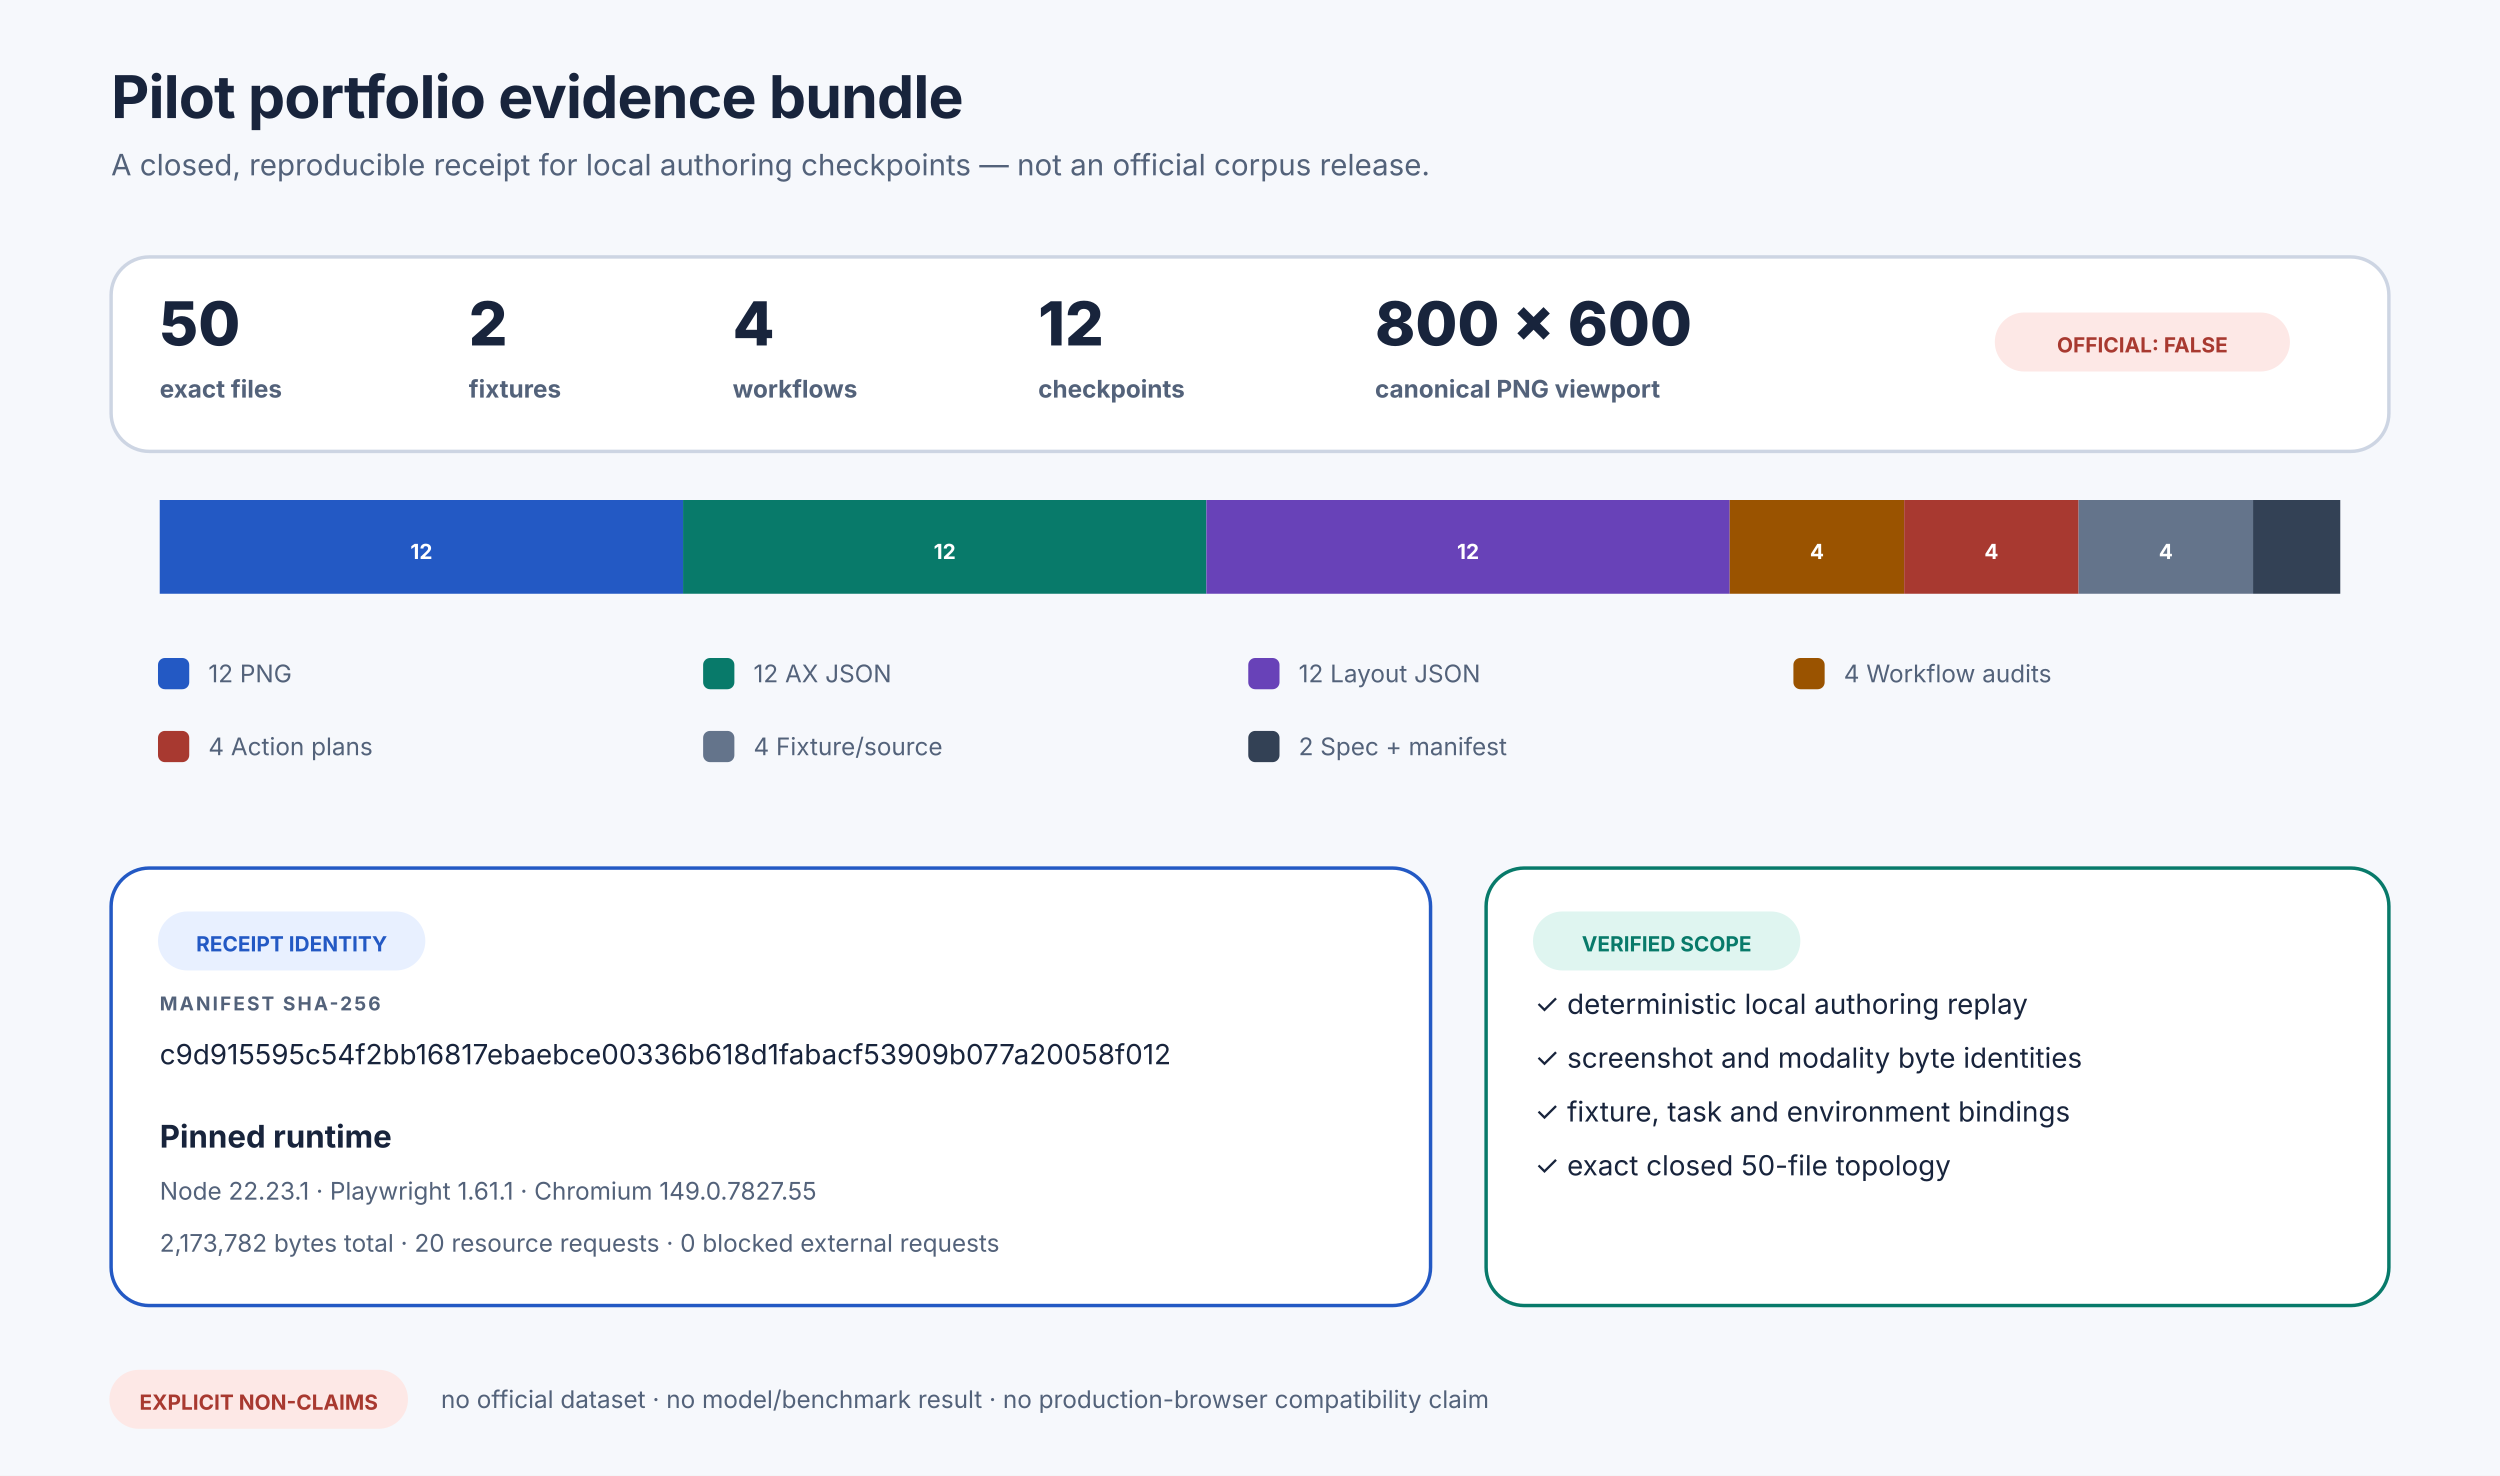
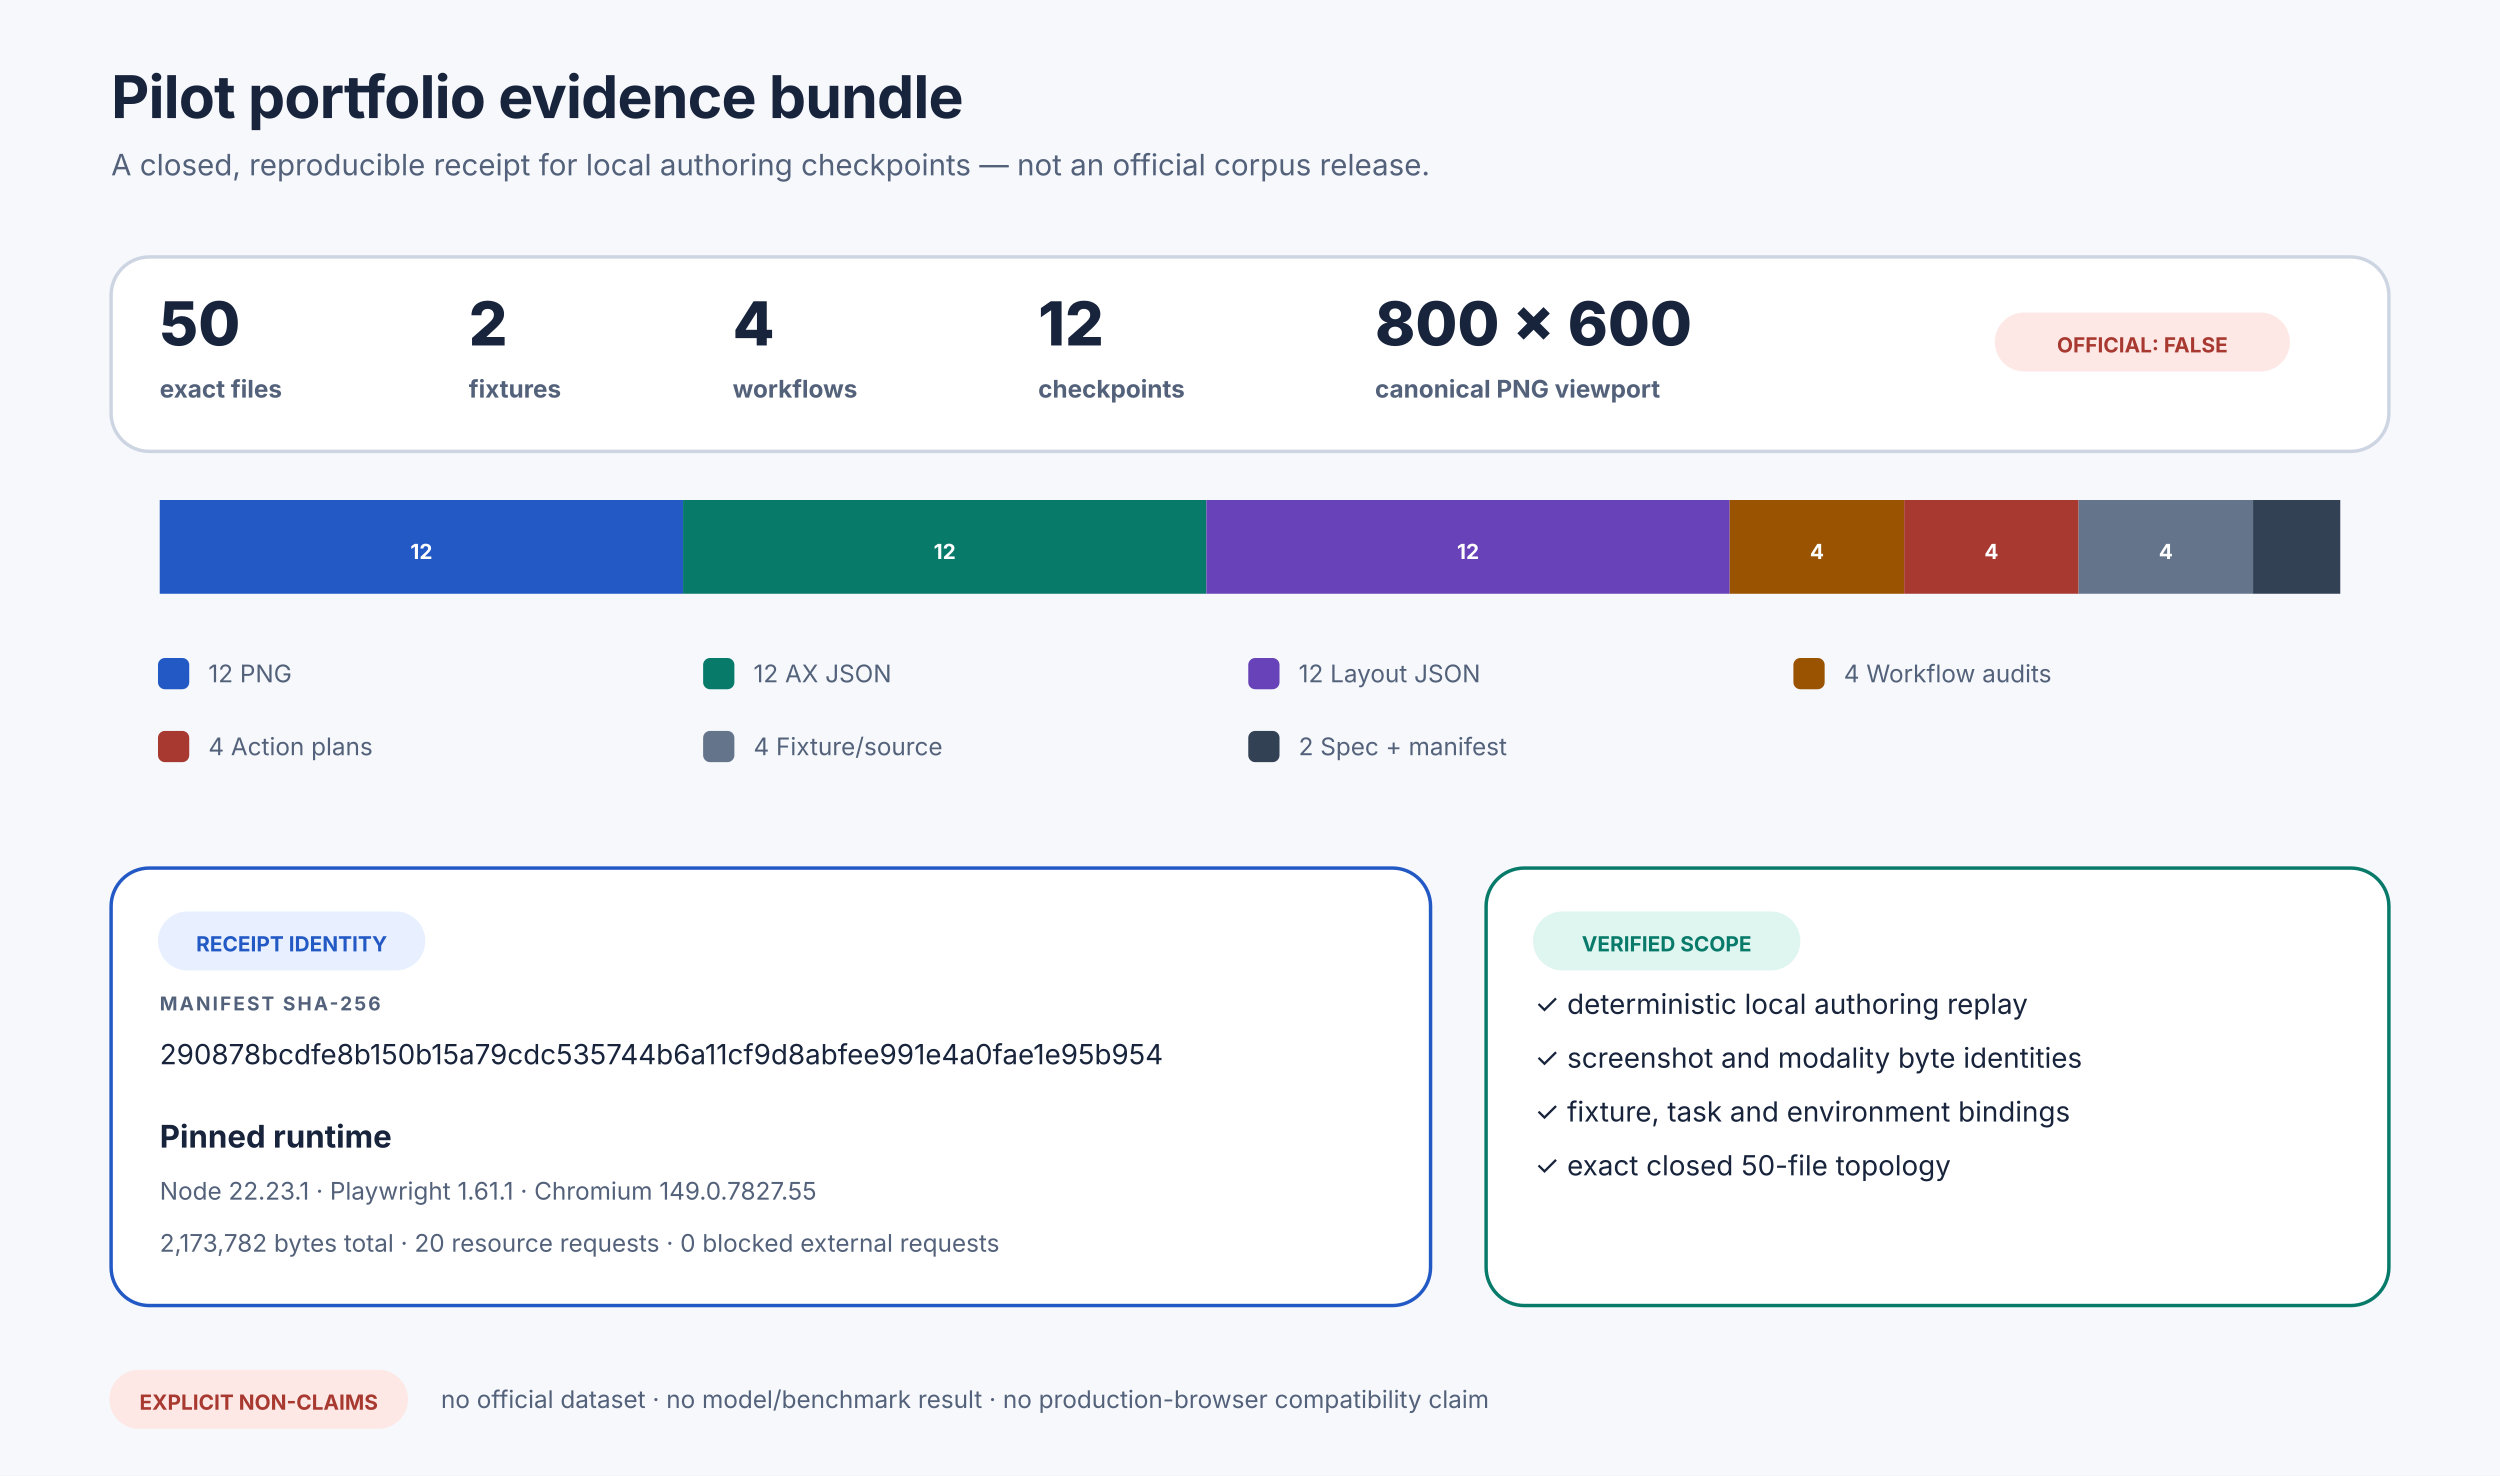
<svg xmlns="http://www.w3.org/2000/svg" viewBox="0 0 1440 850" width="1440" height="850" role="img" aria-labelledby="evidence-bundle-overview-title evidence-bundle-overview-desc">
  <style>
    text { font-family: Inter, "Segoe UI", Arial, sans-serif; fill: #18243C; }
    .title { font-size: 34px; font-weight: 750; letter-spacing: -0.5px; }
    .subtitle { font-size: 17px; fill: #53627A; }
    .section { font-size: 21px; font-weight: 720; }
    .node-title { font-size: 18px; font-weight: 720; }
    .body { font-size: 16px; }
    .small { font-size: 14px; fill: #53627A; }
    .tiny { font-size: 12px; fill: #53627A; }
    .eyebrow { font-size: 11px; font-weight: 750; fill: #53627A; letter-spacing: 1.2px; }
    .pill { font-size: 12px; font-weight: 750; }
    .metric { font-size: 35px; font-weight: 780; }
    .metric-label { font-size: 14px; font-weight: 650; fill: #53627A; }
    .axis { font-size: 12px; fill: #53627A; }
    .bar-value { font-size: 12px; font-weight: 720; }
    .inverse { fill: #FFFFFF; }
  </style>
  <rect width="1440" height="850" fill="#F6F8FC" />
  <text x="64" y="68" class="title">Pilot portfolio evidence bundle</text>
  <text x="64" y="101" class="subtitle">A closed, reproducible receipt for local authoring checkpoints — not an official corpus release.</text>
  <rect x="64" y="148" width="1312" height="112" rx="22" fill="#FFFFFF" stroke="#CDD5E3" stroke-width="2" />
  <text x="92" y="199" class="metric">50</text>
  <text x="92" y="229" class="metric-label">exact files</text>
  <text x="270" y="199" class="metric">2</text>
  <text x="270" y="229" class="metric-label">fixtures</text>
  <text x="422" y="199" class="metric">4</text>
  <text x="422" y="229" class="metric-label">workflows</text>
  <text x="598" y="199" class="metric">12</text>
  <text x="598" y="229" class="metric-label">checkpoints</text>
  <text x="792" y="199" class="metric">800 × 600</text>
  <text x="792" y="229" class="metric-label">canonical PNG viewport</text>
  <rect x="1150" y="181" width="168" height="32" rx="16" fill="#FDE8E6" stroke="#FDE8E6" stroke-width="2" />
  <text x="1234" y="203" class="pill" text-anchor="middle" style="fill:#A83930">OFFICIAL: FALSE</text>
  <rect x="92" y="288" width="301.44" height="54" fill="#2359C4" />
  <text x="242.72" y="322" class="pill inverse" text-anchor="middle">12</text>
  <rect x="393.44" y="288" width="301.44" height="54" fill="#087A6A" />
  <text x="544.16" y="322" class="pill inverse" text-anchor="middle">12</text>
  <rect x="694.88" y="288" width="301.44" height="54" fill="#6842B8" />
  <text x="845.6" y="322" class="pill inverse" text-anchor="middle">12</text>
  <rect x="996.32" y="288" width="100.48" height="54" fill="#9A5300" />
  <text x="1046.56" y="322" class="pill inverse" text-anchor="middle">4</text>
  <rect x="1096.8" y="288" width="100.48" height="54" fill="#A83930" />
  <text x="1147.04" y="322" class="pill inverse" text-anchor="middle">4</text>
  <rect x="1197.28" y="288" width="100.48" height="54" fill="#64748B" />
  <text x="1247.52" y="322" class="pill inverse" text-anchor="middle">4</text>
  <rect x="1297.76" y="288" width="50.24" height="54" fill="#334155" />
  <rect x="92" y="380" width="16" height="16" rx="3" fill="#2359C4" stroke="#2359C4" stroke-width="2" />
  <text x="120" y="393" class="small">12 PNG</text>
  <rect x="406" y="380" width="16" height="16" rx="3" fill="#087A6A" stroke="#087A6A" stroke-width="2" />
  <text x="434" y="393" class="small">12 AX JSON</text>
  <rect x="720" y="380" width="16" height="16" rx="3" fill="#6842B8" stroke="#6842B8" stroke-width="2" />
  <text x="748" y="393" class="small">12 Layout JSON</text>
  <rect x="1034" y="380" width="16" height="16" rx="3" fill="#9A5300" stroke="#9A5300" stroke-width="2" />
  <text x="1062" y="393" class="small">4 Workflow audits</text>
  <rect x="92" y="422" width="16" height="16" rx="3" fill="#A83930" stroke="#A83930" stroke-width="2" />
  <text x="120" y="435" class="small">4 Action plans</text>
  <rect x="406" y="422" width="16" height="16" rx="3" fill="#64748B" stroke="#64748B" stroke-width="2" />
  <text x="434" y="435" class="small">4 Fixture/source</text>
  <rect x="720" y="422" width="16" height="16" rx="3" fill="#334155" stroke="#334155" stroke-width="2" />
  <text x="748" y="435" class="small">2 Spec + manifest</text>
  <rect x="64" y="500" width="760" height="252" rx="22" fill="#FFFFFF" stroke="#2359C4" stroke-width="2" />
  <rect x="92" y="526" width="152" height="32" rx="16" fill="#E8F0FF" stroke="#E8F0FF" stroke-width="2" />
  <text x="168" y="548" class="pill" text-anchor="middle" style="fill:#2359C4">RECEIPT IDENTITY</text>
  <text x="92" y="582" class="eyebrow">MANIFEST SHA-256</text>
-   <text x="92" y="613" class="body">c9d915595c54f2bb16817ebaebce00336b618d1fabacf53909b077a20058f012</text>
+   <text x="92" y="613" class="body">290878bcdfe8b150b15a79cdc535744b6a11cf9d8abfee991e4a0fae1e95b954</text>
  <text x="92" y="661" class="node-title">Pinned runtime</text>
  <text x="92" y="691" class="small">Node 22.23.1 · Playwright 1.61.1 · Chromium 149.0.7827.55</text>
  <text x="92" y="721" class="small">2,173,782 bytes total · 20 resource requests · 0 blocked external requests</text>
  <rect x="856" y="500" width="520" height="252" rx="22" fill="#FFFFFF" stroke="#087A6A" stroke-width="2" />
  <rect x="884" y="526" width="152" height="32" rx="16" fill="#DFF5F0" stroke="#DFF5F0" stroke-width="2" />
  <text x="960" y="548" class="pill" text-anchor="middle" style="fill:#087A6A">VERIFIED SCOPE</text>
  <text x="884" y="584" class="body">
    <tspan x="884" dy="0">✓ deterministic local authoring replay</tspan>
    <tspan x="884" dy="31">✓ screenshot and modality byte identities</tspan>
    <tspan x="884" dy="31">✓ fixture, task and environment bindings</tspan>
    <tspan x="884" dy="31">✓ exact closed 50-file topology</tspan>
  </text>
  <rect x="64" y="790" width="170" height="32" rx="16" fill="#FDE8E6" stroke="#FDE8E6" stroke-width="2" />
  <text x="149" y="812" class="pill" text-anchor="middle" style="fill:#A83930">EXPLICIT NON-CLAIMS</text>
  <text x="254" y="811" class="small">no official dataset · no model/benchmark result · no production-browser compatibility claim</text>
</svg>
